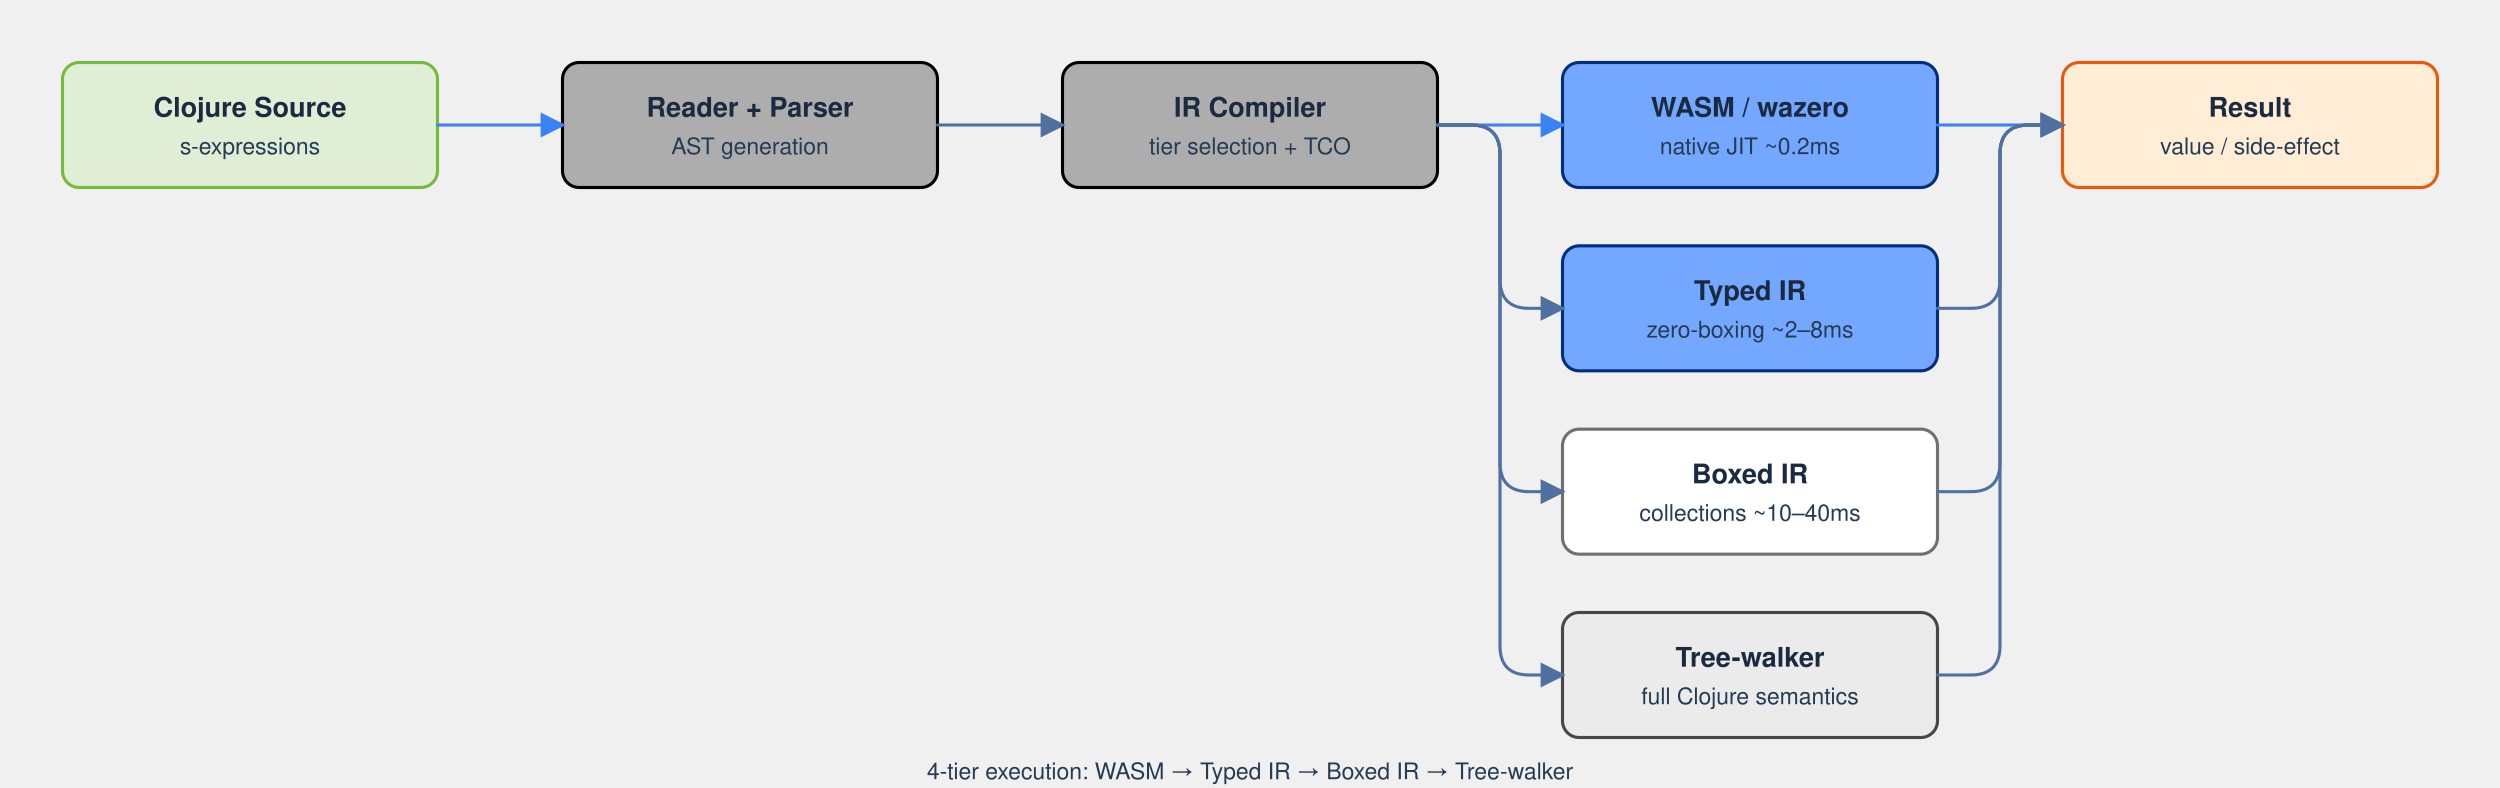
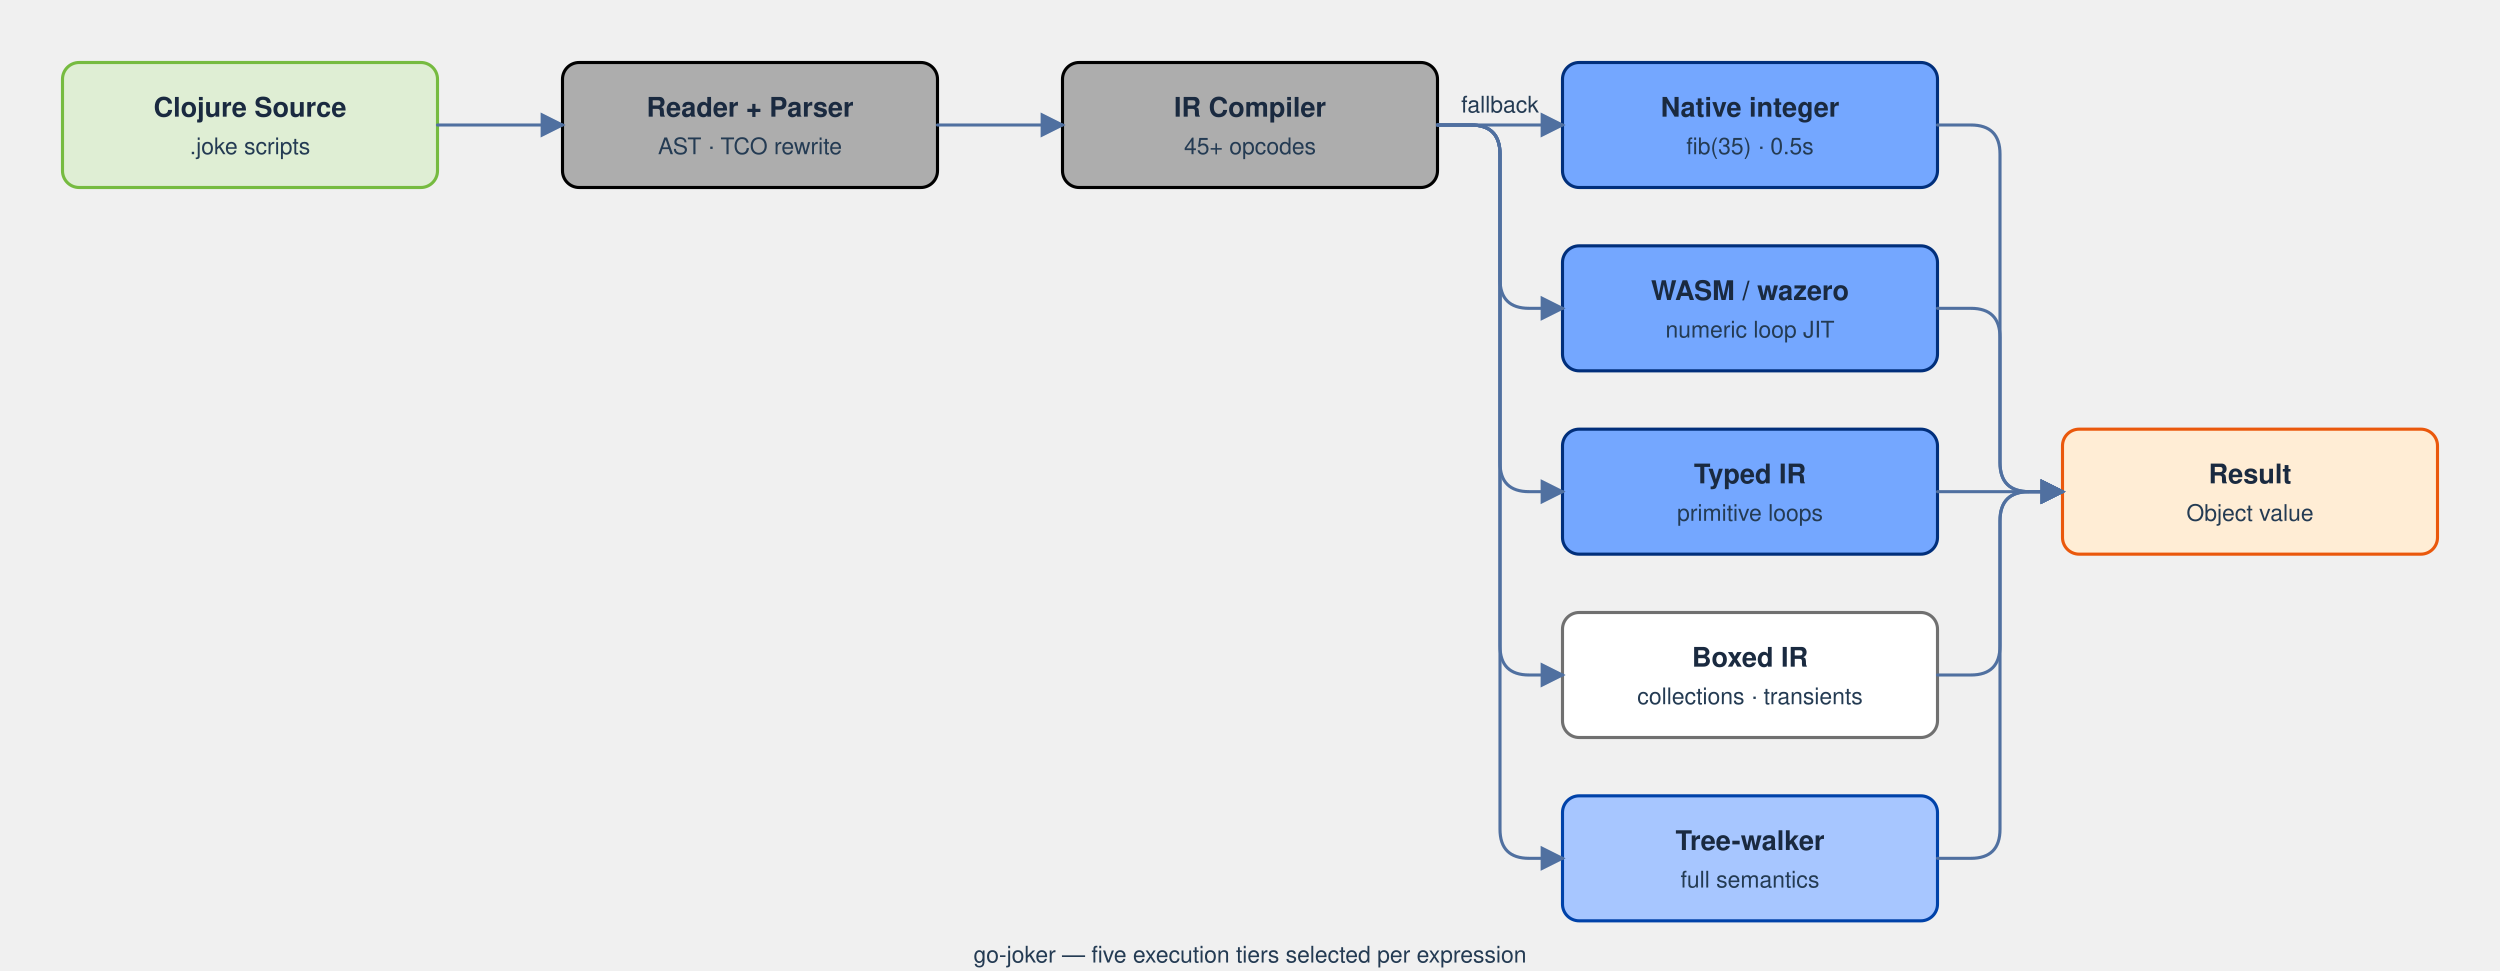
- <svg xmlns="http://www.w3.org/2000/svg" viewBox="0 0 1200 378">
+ <svg xmlns="http://www.w3.org/2000/svg" width="1200" height="466" viewBox="0 0 1200 466">
  <style>
    /* Default: light mode (for rsvg-convert and non-media-query agents) */
    .bg { fill: transparent; }
    .box { fill: #ffffff; stroke: #707070; stroke-width: 1.5; }
    .box-accent { fill: #dbeafe; stroke: #3b82f6; stroke-width: 1.5; }
    .box-green { fill: #74a7ff; stroke: #012f7b; stroke-width: 1.5; }
    .box-warm { fill: #fef3c7; stroke: #d97706; stroke-width: 1.5; }
    .box-purple { fill: #adadad; stroke: #000000; stroke-width: 1.5; }
    .box-teal { fill: #ebebeb; stroke: #474747; stroke-width: 1.5; }
    .box-slate { fill: #a7c6ff; stroke: #0042a9; stroke-width: 1.5; }
    .box-indigo { fill: #dfeed4; stroke: #4e7a27; stroke-width: 1.5; }
    .box-rose { fill: #dfeed4; stroke: #76bb40; stroke-width: 1.5; }
    .box-orange { fill: #ffedd5; stroke: #ea580c; stroke-width: 1.5; }
    .box-cyan { fill: #d9c9fe; stroke: #5e30eb; stroke-width: 1.5; }
    .label { fill: #1a2a40; }
    .sub { fill: #243b53; }
    text { font-family: -apple-system, "Segoe UI", Helvetica, sans-serif; }
    .label { font-size: 13px; font-weight: 600; }
    .sub { font-size: 11px; }
    @media (prefers-color-scheme: dark) {
      .bg { fill: transparent; }
      .box { fill: #1a1e2a; stroke: #505050; }
      .box-accent { fill: #0d1e38; stroke: #2b5cb0; }
      .box-green { fill: #0a1a3a; stroke: #4a80d0; }
      .box-warm { fill: #221a10; stroke: #a06020; }
      .box-purple { fill: #222222; stroke: #666666; }
      .box-teal { fill: #1e1e1e; stroke: #666666; }
      .box-slate { fill: #0d1a38; stroke: #4a7ad0; }
      .box-indigo { fill: #1a2810; stroke: #5a8a30; }
      .box-rose { fill: #1a2810; stroke: #5aaa30; }
      .box-orange { fill: #2a1a08; stroke: #f97316; }
      .box-cyan { fill: #1a1030; stroke: #7040d0; }
      .label { fill: #d0daf0; }
      .sub { fill: #90a8c0; }
    }
  </style>
  <defs>
    <marker id="ah" markerWidth="8" markerHeight="8" refX="7" refY="4" orient="auto">
      <path d="M0,0 L8,4 L0,8z" fill="#5070a0" stroke="none" />
    </marker>
    <marker id="ahs" markerWidth="8" markerHeight="8" refX="7" refY="4" orient="auto">
      <path d="M0,0 L8,4 L0,8z" fill="#3b82f6" stroke="none" />
    </marker>
  </defs>
-   <rect width="1200" height="378" class="bg" rx="8" />
+   <rect width="1200" height="466" class="bg" rx="8" />
  <rect x="30" y="30" width="180" height="60" rx="8" class="box-rose" />
  <text x="120" y="56" text-anchor="middle" class="label">Clojure Source</text>
-   <text x="120" y="74" text-anchor="middle" class="sub">s-expressions</text>
+   <text x="120" y="74" text-anchor="middle" class="sub">.joke scripts</text>
  <rect x="270" y="30" width="180" height="60" rx="8" class="box-purple" />
  <text x="360" y="56" text-anchor="middle" class="label">Reader + Parser</text>
-   <text x="360" y="74" text-anchor="middle" class="sub">AST generation</text>
+   <text x="360" y="74" text-anchor="middle" class="sub">AST · TCO rewrite</text>
  <rect x="510" y="30" width="180" height="60" rx="8" class="box-purple" />
  <text x="600" y="56" text-anchor="middle" class="label">IR Compiler</text>
-   <text x="600" y="74" text-anchor="middle" class="sub">tier selection + TCO</text>
+   <text x="600" y="74" text-anchor="middle" class="sub">45+ opcodes</text>
  <rect x="750" y="30" width="180" height="60" rx="8" class="box-green" />
-   <text x="840" y="56" text-anchor="middle" class="label">WASM / wazero</text>
-   <text x="840" y="74" text-anchor="middle" class="sub">native JIT ~0.2ms</text>
+   <text x="840" y="56" text-anchor="middle" class="label">Native integer</text>
+   <text x="840" y="74" text-anchor="middle" class="sub">fib(35) · 0.5s</text>
  <rect x="750" y="118" width="180" height="60" rx="8" class="box-green" />
-   <text x="840" y="144" text-anchor="middle" class="label">Typed IR</text>
-   <text x="840" y="162" text-anchor="middle" class="sub">zero-boxing ~2–8ms</text>
-   <rect x="750" y="206" width="180" height="60" rx="8" class="box" />
-   <text x="840" y="232" text-anchor="middle" class="label">Boxed IR</text>
-   <text x="840" y="250" text-anchor="middle" class="sub">collections ~10–40ms</text>
-   <rect x="750" y="294" width="180" height="60" rx="8" class="box-teal" />
-   <text x="840" y="320" text-anchor="middle" class="label">Tree-walker</text>
-   <text x="840" y="338" text-anchor="middle" class="sub">full Clojure semantics</text>
-   <rect x="990" y="30" width="180" height="60" rx="8" class="box-orange" />
-   <text x="1080" y="56" text-anchor="middle" class="label">Result</text>
-   <text x="1080" y="74" text-anchor="middle" class="sub">value / side-effect</text>
-   <path d="M210,60 L270,60" fill="none" stroke="#3b82f6" stroke-width="1.5" stroke-linecap="round" marker-end="url(#ahs)" />
+   <text x="840" y="144" text-anchor="middle" class="label">WASM / wazero</text>
+   <text x="840" y="162" text-anchor="middle" class="sub">numeric loop JIT</text>
+   <rect x="750" y="206" width="180" height="60" rx="8" class="box-green" />
+   <text x="840" y="232" text-anchor="middle" class="label">Typed IR</text>
+   <text x="840" y="250" text-anchor="middle" class="sub">primitive loops</text>
+   <rect x="750" y="294" width="180" height="60" rx="8" class="box" />
+   <text x="840" y="320" text-anchor="middle" class="label">Boxed IR</text>
+   <text x="840" y="338" text-anchor="middle" class="sub">collections · transients</text>
+   <rect x="750" y="382" width="180" height="60" rx="8" class="box-slate" />
+   <text x="840" y="408" text-anchor="middle" class="label">Tree-walker</text>
+   <text x="840" y="426" text-anchor="middle" class="sub">full semantics</text>
+   <rect x="990" y="206" width="180" height="60" rx="8" class="box-orange" />
+   <text x="1080" y="232" text-anchor="middle" class="label">Result</text>
+   <text x="1080" y="250" text-anchor="middle" class="sub">Object value</text>
+   <path d="M210,60 L270,60" fill="none" stroke="#5070a0" stroke-width="1.5" stroke-linecap="round" marker-end="url(#ah)" />
  <path d="M450,60 L510,60" fill="none" stroke="#5070a0" stroke-width="1.5" stroke-linecap="round" marker-end="url(#ah)" />
-   <path d="M690,60 L750,60" fill="none" stroke="#3b82f6" stroke-width="1.5" stroke-linecap="round" marker-end="url(#ahs)" />
+   <path d="M690,60 L750,60" fill="none" stroke="#5070a0" stroke-width="1.5" stroke-linecap="round" marker-end="url(#ah)" />
  <path d="M690,60 L706,60 Q720,60 720,74 L720,134 Q720,148 734,148 L750,148" fill="none" stroke="#5070a0" stroke-width="1.5" stroke-linecap="round" marker-end="url(#ah)" />
  <path d="M690,60 L706,60 Q720,60 720,74 L720,222 Q720,236 734,236 L750,236" fill="none" stroke="#5070a0" stroke-width="1.5" stroke-linecap="round" marker-end="url(#ah)" />
  <path d="M690,60 L706,60 Q720,60 720,74 L720,310 Q720,324 734,324 L750,324" fill="none" stroke="#5070a0" stroke-width="1.5" stroke-linecap="round" marker-end="url(#ah)" />
-   <path d="M930,60 L990,60" fill="none" stroke="#3b82f6" stroke-width="1.5" stroke-linecap="round" marker-end="url(#ahs)" />
-   <path d="M930,148 L946,148 Q960,148 960,134 L960,74 Q960,60 974,60 L990,60" fill="none" stroke="#5070a0" stroke-width="1.5" stroke-linecap="round" marker-end="url(#ah)" />
-   <path d="M930,236 L946,236 Q960,236 960,222 L960,74 Q960,60 974,60 L990,60" fill="none" stroke="#5070a0" stroke-width="1.5" stroke-linecap="round" marker-end="url(#ah)" />
-   <path d="M930,324 L946,324 Q960,324 960,310 L960,74 Q960,60 974,60 L990,60" fill="none" stroke="#5070a0" stroke-width="1.5" stroke-linecap="round" marker-end="url(#ah)" />
-   <text x="600" y="374" text-anchor="middle" class="sub">4-tier execution: WASM → Typed IR → Boxed IR → Tree-walker</text>
+   <path d="M690,60 L706,60 Q720,60 720,74 L720,398 Q720,412 734,412 L750,412" fill="none" stroke="#5070a0" stroke-width="1.5" stroke-linecap="round" marker-end="url(#ah)" />
+   <text x="720" y="54" text-anchor="middle" class="sub">fallback</text>
+   <path d="M930,60 L946,60 Q960,60 960,74 L960,222 Q960,236 974,236 L990,236" fill="none" stroke="#5070a0" stroke-width="1.5" stroke-linecap="round" marker-end="url(#ah)" />
+   <path d="M930,148 L946,148 Q960,148 960,162 L960,222 Q960,236 974,236 L990,236" fill="none" stroke="#5070a0" stroke-width="1.5" stroke-linecap="round" marker-end="url(#ah)" />
+   <path d="M930,236 L990,236" fill="none" stroke="#5070a0" stroke-width="1.5" stroke-linecap="round" marker-end="url(#ah)" />
+   <path d="M930,324 L946,324 Q960,324 960,310 L960,250 Q960,236 974,236 L990,236" fill="none" stroke="#5070a0" stroke-width="1.5" stroke-linecap="round" marker-end="url(#ah)" />
+   <path d="M930,412 L946,412 Q960,412 960,398 L960,250 Q960,236 974,236 L990,236" fill="none" stroke="#5070a0" stroke-width="1.5" stroke-linecap="round" marker-end="url(#ah)" />
+   <text x="600" y="462" text-anchor="middle" class="sub">go-joker — five execution tiers selected per expression</text>
</svg>
